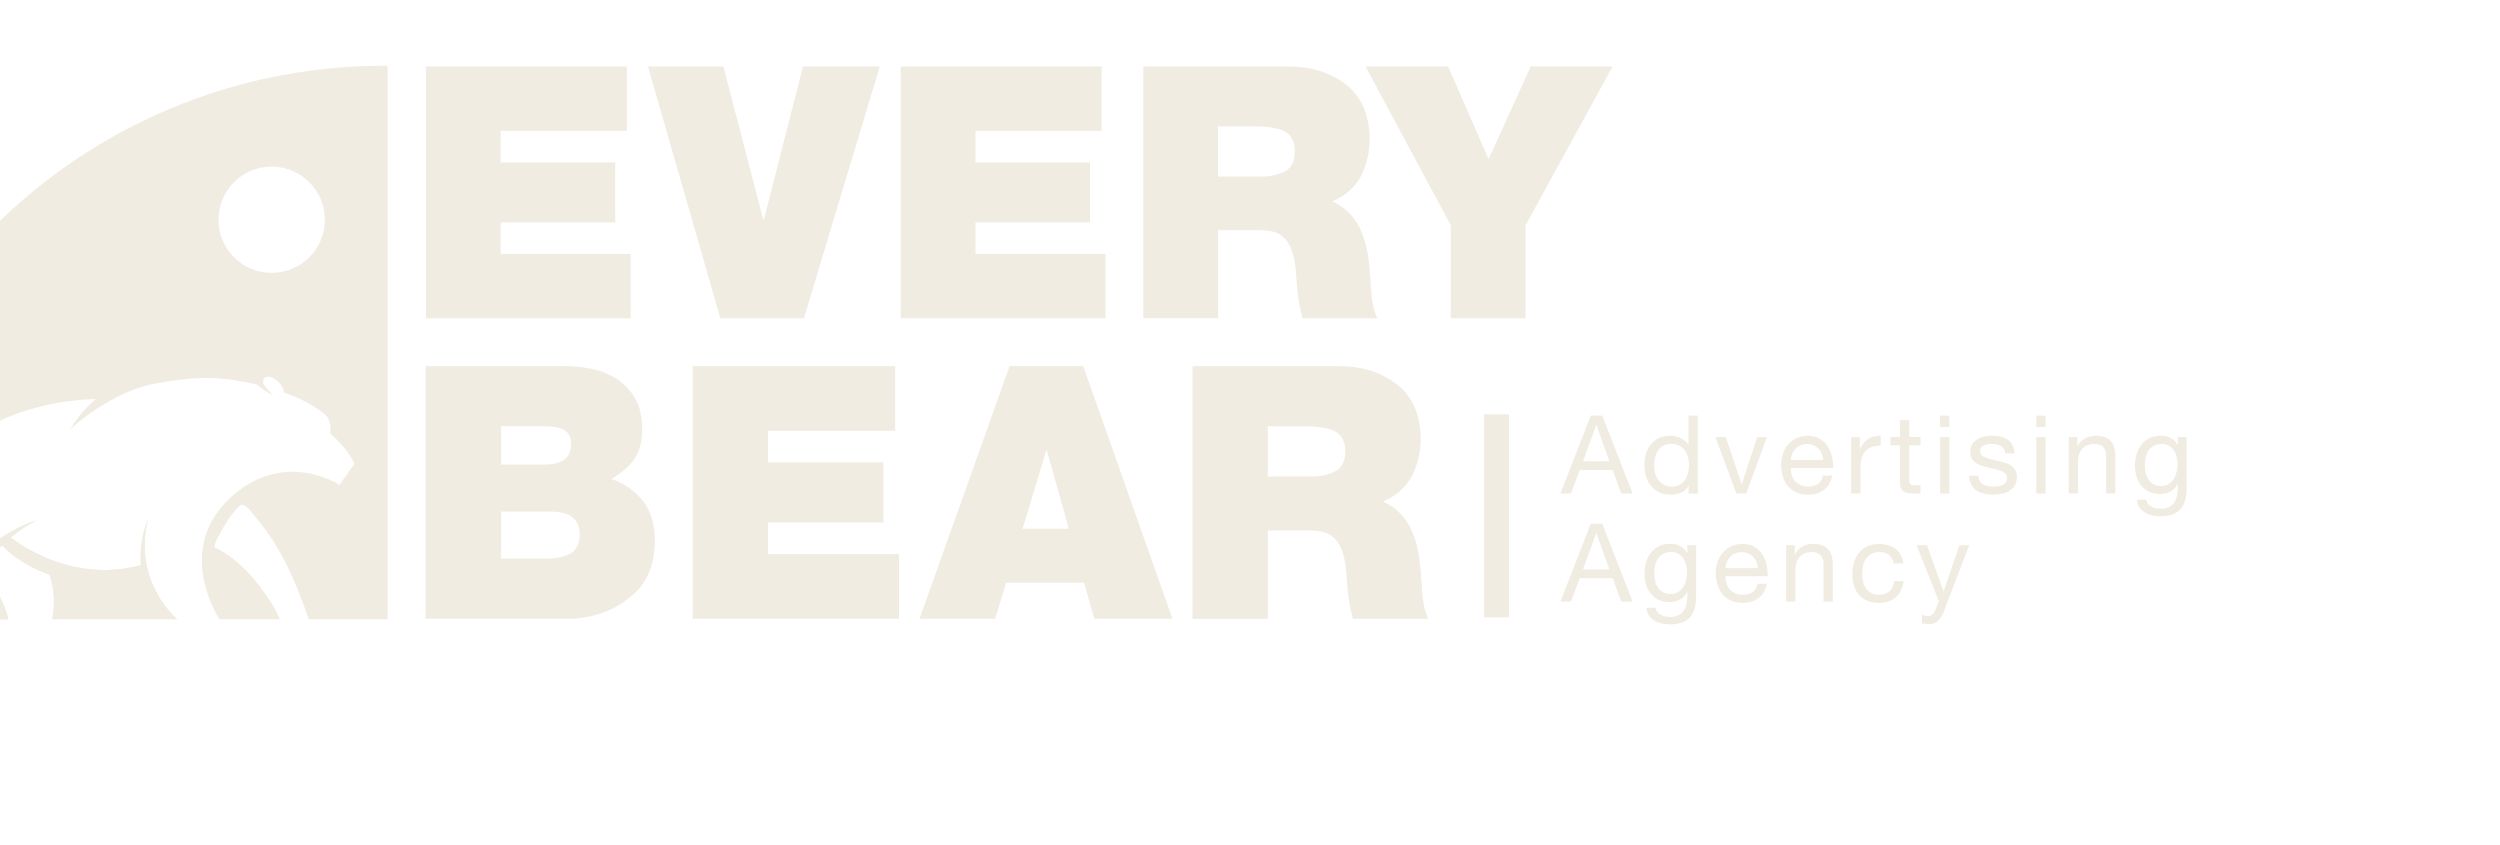
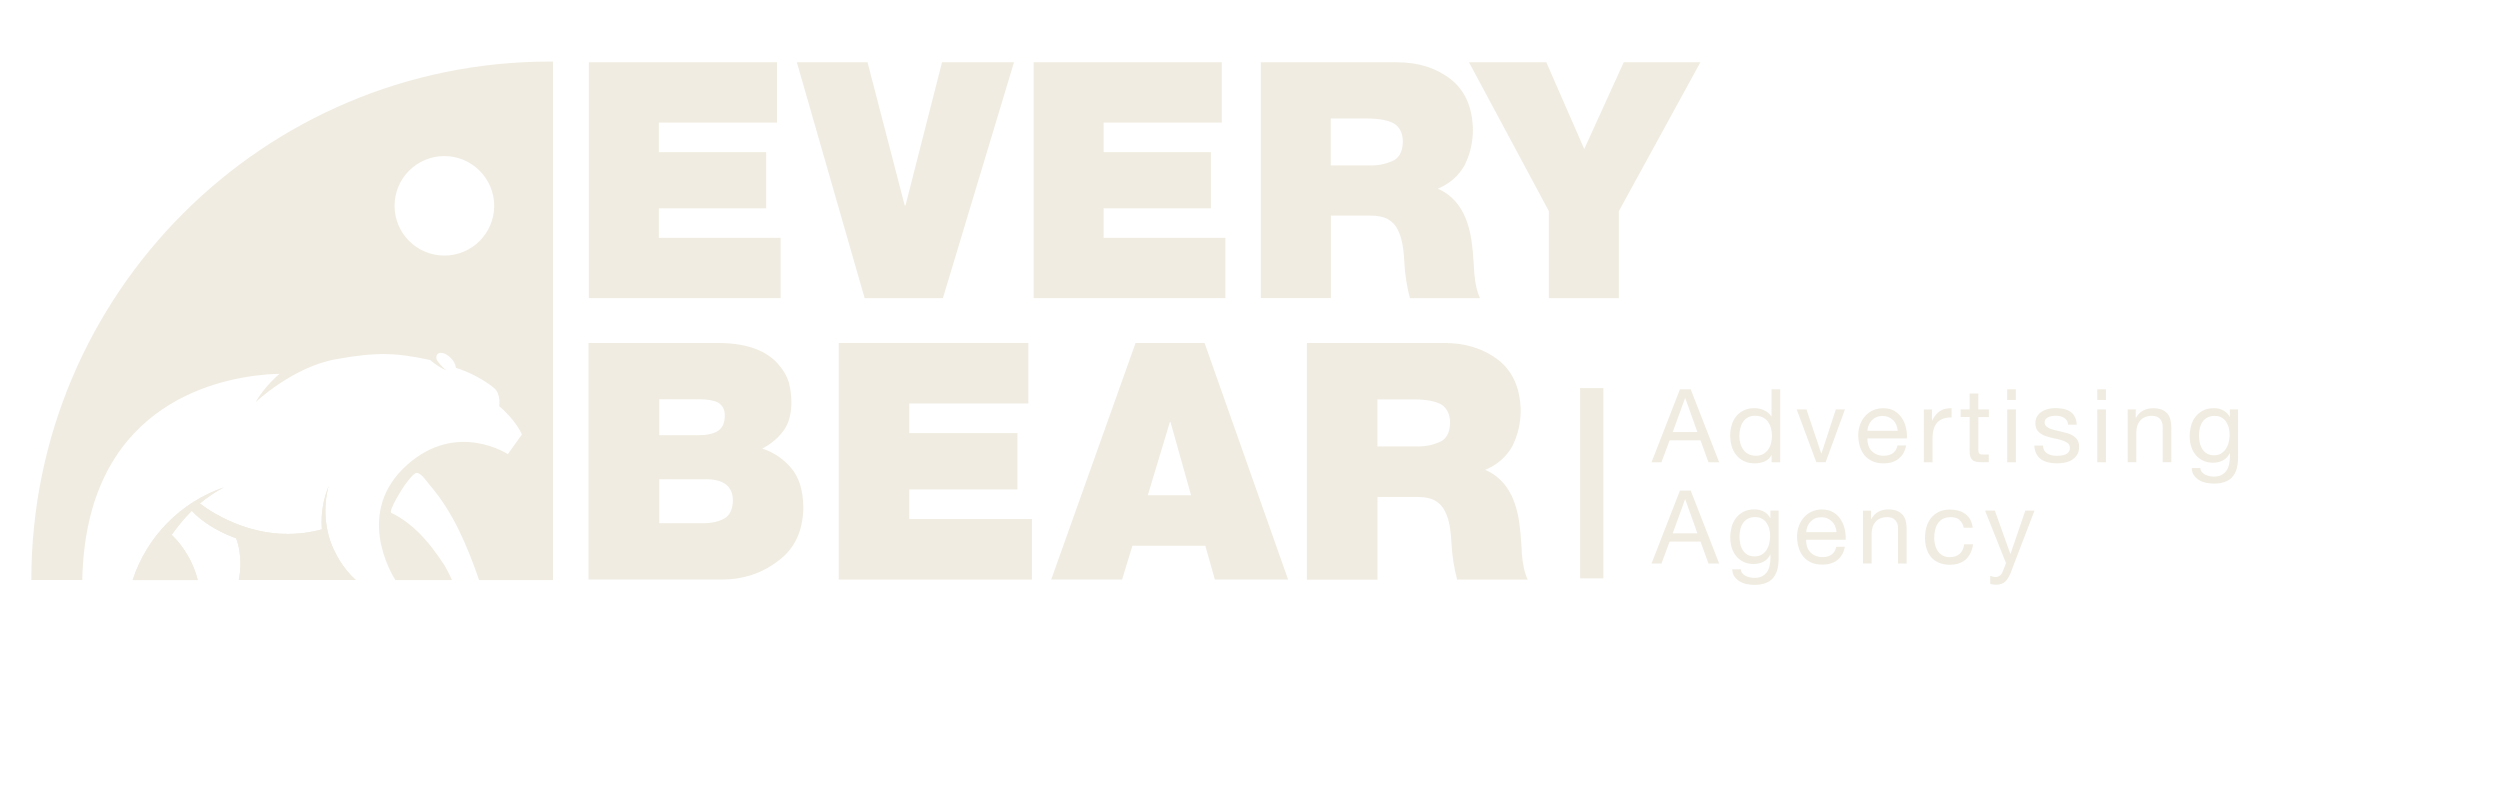
- <svg xmlns="http://www.w3.org/2000/svg" id="Layer_1" data-name="Layer 1" viewBox="70 45 370 125">
+ <svg xmlns="http://www.w3.org/2000/svg" id="Layer_1" data-name="Layer 1" viewBox="40 45 395 125">
  <defs>
    <style>
      .cls-1 {
        fill: #f0ece1;
      }

      .cls-2 {
        fill: #f0ece1;
      }
    </style>
  </defs>
  <path class="cls-2" d="M77.73,136.65c.23-1.13.59-3.86-.42-6.61,0,0-4.29-1.38-7.01-4.34-1.42,1.43-2.3,2.6-3.18,3.8.88.83,3.19,3.34,4.12,7.15h-10.28c2.23-6.86,7.59-12.31,14.41-14.65-1.36.72-2.62,1.57-3.79,2.55,2.01,1.54,9.68,6.69,19.28,4.09-.03-.38-.05-.75-.05-1.14,0-2.01.4-3.93,1.11-5.69-.33,1.24-.51,2.54-.51,3.88,0,1.75.3,3.45.86,5.02.63,1.67,1.81,3.99,3.93,5.93h-18.49Z" />
  <path class="cls-2" d="M77.73,136.65c.23-1.13.59-3.86-.42-6.61,0,0-4.29-1.38-7.01-4.34-1.42,1.43-2.3,2.6-3.18,3.8.88.83,3.19,3.34,4.12,7.15h-10.28c2.23-6.86,7.59-12.31,14.41-14.65-1.36.72-2.62,1.57-3.79,2.55,2.01,1.54,9.68,6.69,19.28,4.09-.03-.38-.05-.75-.05-1.14,0-2.01.4-3.93,1.11-5.69-.33,1.24-.51,2.54-.51,3.88,0,1.75.3,3.45.86,5.02.63,1.67,1.81,3.99,3.93,5.93h-18.49Z" />
  <polygon class="cls-2" points="133.04 54.84 162.77 54.84 162.77 64.37 144.1 64.37 144.1 69.04 161.05 69.04 161.05 77.91 144.1 77.91 144.1 82.58 163.34 82.58 163.34 92.1 133.04 92.1 133.04 54.84" />
  <polygon class="cls-2" points="188.98 92.1 176.61 92.1 165.9 54.84 177.07 54.84 182.94 77.45 183.07 77.45 188.84 54.84 200.21 54.84 188.98 92.1" />
  <polygon class="cls-2" points="203.31 54.84 233.04 54.84 233.04 64.37 214.37 64.37 214.37 69.04 231.32 69.04 231.32 77.91 214.37 77.91 214.37 82.58 233.61 82.58 233.61 92.1 203.31 92.1 203.31 54.84" />
  <path class="cls-2" d="M239.19,54.84h21.55c3.31,0,6.13.88,8.44,2.65,2.29,1.78,3.47,4.45,3.54,8,0,1.97-.43,3.83-1.29,5.58-.95,1.7-2.37,2.95-4.26,3.75,3.18,1.36,5,4.46,5.46,9.3.07.44.11,1.01.15,1.71.07.7.11,1.44.15,2.24.13,1.68.43,3.02.91,4.03h-11.08c-.49-1.89-.79-3.81-.88-5.75-.04-.92-.13-1.83-.29-2.73-.14-.83-.39-1.6-.73-2.3-.33-.7-.84-1.25-1.52-1.66-.68-.39-1.61-.59-2.78-.59h-6.28v13.02h-11.07v-37.26ZM250.25,71.13h6.2c1.21.04,2.35-.18,3.44-.64,1.14-.44,1.72-1.47,1.76-3.08,0-1.21-.39-2.13-1.18-2.75-.89-.63-2.45-.94-4.67-.94h-5.54v7.42Z" />
  <polygon class="cls-2" points="284.72 78.36 272.1 54.84 284.32 54.84 290.31 68.55 296.55 54.84 308.66 54.84 295.78 78.36 295.78 92.1 284.72 92.1 284.72 78.36" />
  <path class="cls-2" d="M133.01,99.19h20.23c2.43,0,4.43.3,6.02.89,1.52.58,2.7,1.35,3.56,2.3.86.94,1.47,1.95,1.82,3.04.27,1.08.4,2.12.4,3.12,0,1.86-.4,3.34-1.2,4.45-.83,1.16-1.97,2.12-3.4,2.89,1.75.56,3.25,1.56,4.5,2.99,1.29,1.46,1.96,3.58,1.99,6.34-.07,3.73-1.4,6.54-4,8.42-2.55,1.96-5.53,2.94-8.96,2.94h-20.98v-37.38ZM144.16,113.76h6.3c1.25,0,2.24-.22,2.97-.67.72-.46,1.09-1.28,1.09-2.44,0-.94-.36-1.63-1.09-2.06-.72-.34-1.71-.51-2.97-.51h-6.3v5.68ZM144.16,127.67h6.97c1.3,0,2.4-.25,3.3-.74.86-.48,1.32-1.42,1.37-2.81,0-2.23-1.39-3.37-4.17-3.4h-7.47v6.96Z" />
  <polygon class="cls-2" points="172.52 99.19 202.48 99.19 202.48 108.75 183.66 108.75 183.66 113.43 200.75 113.43 200.75 122.33 183.66 122.33 183.66 127.01 203.05 127.01 203.05 136.57 172.52 136.57 172.52 99.19" />
  <path class="cls-2" d="M219.42,99.19h10.9l13.2,37.38h-11.57l-1.51-5.34h-11.52l-1.63,5.34h-11.2l13.33-37.38ZM228.19,123.25l-3.25-11.56h-.1l-3.49,11.56h6.84Z" />
  <path class="cls-2" d="M246.49,99.19h21.71c3.34,0,6.17.89,8.5,2.66,2.31,1.79,3.5,4.47,3.57,8.03,0,1.97-.44,3.84-1.31,5.6-.95,1.7-2.39,2.96-4.3,3.76,3.21,1.36,5.04,4.47,5.5,9.33.07.44.12,1.02.15,1.72.07.7.12,1.45.15,2.25.13,1.69.44,3.04.92,4.04h-11.16c-.49-1.9-.79-3.82-.89-5.76-.04-.92-.13-1.84-.29-2.74-.14-.84-.38-1.6-.74-2.31-.34-.7-.84-1.25-1.53-1.66-.69-.39-1.62-.59-2.8-.59h-6.33v13.07h-11.15v-37.38ZM257.64,115.53h6.24c1.22.04,2.37-.18,3.46-.64,1.15-.44,1.74-1.48,1.77-3.09,0-1.21-.4-2.13-1.19-2.76-.9-.63-2.47-.94-4.71-.94h-5.58v7.44Z" />
  <path class="cls-2" d="M126.86,54.73c-45.24,0-81.91,36.67-81.91,81.91h8.05c.55-27.16,20.42-31.77,29.26-32.49.4-.04,1.56-.07,1.9-.08,0,0-2.37,1.96-3.76,4.46,0,0,5.86-5.56,12.7-6.78,6.62-1.18,9.47-1.01,14.86.13,0,0,1.27,1.14,2.56,1.63-.93-.72-1.5-1.6-1.54-1.73-.08-.34-.04-.65.17-.85.4-.4,1.35-.13,2.09.65.46.47.74,1.01.78,1.46.02.04.04.08.04.08,2.24.72,4.38,1.88,5.96,3.15,1.18.95.85,2.9.85,2.9,2.77,2.37,3.59,4.48,3.59,4.48l-2.22,3.11s-8.03-5.31-15.87,1.65c-8.41,7.44-2.56,17.21-1.9,18.24h8.94c-.15-.42-1.06-2.16-1.14-2.26-.61-.93-1.25-1.86-1.95-2.77-1.69-2.2-3.85-4.33-6.49-5.58-.55-.25,1.88-4.1,2.18-4.48.29-.36,1.29-1.8,1.82-1.84.65-.07,1.61,1.37,2.01,1.84,3.82,4.42,6.02,9.81,7.86,15.09h11.67V54.73h-.51ZM110.2,85.38c-4.33,0-7.86-3.51-7.86-7.86s3.53-7.86,7.86-7.86,7.88,3.51,7.88,7.86-3.53,7.86-7.88,7.86" />
  <path class="cls-1" d="M307.13,106.51l4.5,11.53h-1.69l-1.26-3.47h-4.88l-1.29,3.47h-1.57l4.49-11.53h1.69ZM308.19,113.27l-1.92-5.37h-.03l-1.95,5.37h3.91Z" />
  <path class="cls-1" d="M319.91,118.03v-1.13h-.03c-.22.46-.58.8-1.06,1-.49.21-1.02.31-1.6.31-.65,0-1.21-.12-1.69-.36-.48-.24-.88-.55-1.2-.95-.32-.4-.56-.86-.72-1.39-.16-.53-.24-1.08-.24-1.68s.08-1.15.24-1.68c.15-.53.39-.99.71-1.38.32-.39.72-.7,1.19-.93.48-.23,1.04-.35,1.67-.35.22,0,.45.02.69.06.25.04.49.12.74.22.25.1.48.24.7.41.22.16.41.37.56.62h.03v-4.29h1.37v11.53h-1.37ZM314.98,115.07c.1.37.26.7.47.99.21.29.48.52.81.69.33.17.71.26,1.16.26s.85-.09,1.18-.28c.32-.19.59-.42.79-.72.2-.3.35-.63.44-1.01.09-.37.14-.76.14-1.14,0-.41-.05-.8-.15-1.19-.1-.38-.25-.72-.46-1.01-.21-.29-.48-.53-.82-.7-.34-.18-.74-.27-1.21-.27s-.86.09-1.18.27c-.32.19-.58.43-.78.73-.19.3-.33.65-.42,1.04-.09.39-.13.78-.13,1.19,0,.39.05.77.15,1.14Z" />
  <polygon class="cls-1" points="326.98 118.03 323.88 109.69 325.42 109.69 327.76 116.65 327.79 116.65 330.06 109.69 331.5 109.69 328.45 118.03 326.98 118.03" />
  <path class="cls-1" d="M339.96,117.5c-.62.47-1.41.71-2.36.71-.67,0-1.24-.11-1.73-.33-.49-.21-.9-.52-1.24-.9-.33-.39-.58-.85-.75-1.39-.17-.54-.26-1.12-.28-1.76,0-.63.1-1.22.29-1.74.19-.53.47-.98.82-1.37.35-.39.76-.69,1.24-.9.48-.21,1-.32,1.57-.32.74,0,1.36.15,1.85.46.49.31.88.69,1.18,1.17.3.47.5.99.61,1.55.12.56.16,1.09.14,1.59h-6.25c-.01.37.03.71.13,1.04.1.33.25.62.47.87.22.25.49.45.82.6s.73.23,1.18.23c.58,0,1.06-.14,1.43-.41.37-.27.61-.68.73-1.22h1.36c-.18.94-.59,1.64-1.21,2.11M339.63,112.15c-.12-.29-.29-.54-.5-.75-.21-.21-.46-.38-.74-.5-.29-.12-.6-.18-.95-.18s-.67.06-.96.18c-.29.13-.53.29-.74.51-.2.22-.37.47-.48.75-.12.29-.19.59-.21.91h4.79c-.02-.32-.09-.63-.22-.92Z" />
  <path class="cls-1" d="M345.25,109.69v1.76h.03c.33-.68.74-1.18,1.23-1.5.48-.32,1.1-.47,1.84-.45v1.45c-.55,0-1.02.08-1.4.23-.39.15-.7.37-.93.66-.24.29-.41.64-.52,1.06-.11.41-.16.89-.16,1.43v3.71h-1.37v-8.34h1.29Z" />
  <path class="cls-1" d="M354.24,109.69v1.21h-1.66v5.18c0,.16.01.29.04.39.03.1.08.17.15.23.07.05.18.09.31.1.14.02.31.02.52.02h.63v1.21h-1.05c-.35,0-.66-.02-.91-.07-.25-.05-.46-.14-.61-.27-.15-.13-.27-.31-.35-.55-.08-.24-.11-.55-.11-.94v-5.31h-1.42v-1.21h1.42v-2.5h1.37v2.5h1.66Z" />
  <path class="cls-1" d="M357.13,106.51h1.37v1.68h-1.37v-1.68ZM358.51,118.04h-1.37v-8.35h1.37v8.35Z" />
  <path class="cls-1" d="M362.98,116.17c.13.21.3.38.51.5.21.12.45.21.71.27.27.06.54.08.82.08.22,0,.44-.02.68-.05.24-.03.46-.09.66-.18.2-.08.36-.21.49-.38.13-.17.19-.38.19-.64,0-.35-.13-.62-.4-.81-.27-.18-.6-.33-1.01-.45-.4-.11-.84-.21-1.31-.3-.47-.1-.91-.23-1.32-.39-.4-.17-.74-.4-1.01-.7-.27-.3-.4-.72-.4-1.26,0-.42.09-.78.28-1.08.19-.31.43-.55.73-.74.3-.18.63-.33,1-.42.37-.09.74-.14,1.1-.14.48,0,.91.04,1.31.12.4.08.75.22,1.06.42.31.2.55.47.74.81.18.34.29.76.32,1.27h-1.37c-.02-.27-.09-.49-.21-.67-.12-.18-.27-.32-.45-.43-.18-.11-.39-.19-.61-.24-.22-.05-.44-.07-.67-.07-.2,0-.41.02-.62.05-.21.04-.4.09-.57.17-.17.08-.31.19-.42.32-.11.14-.16.31-.16.53,0,.23.08.43.25.59.17.15.38.28.64.39.26.1.55.18.87.26.32.07.65.14.97.22.34.08.68.17,1.01.27.33.11.62.25.87.43.25.18.46.4.61.67.16.27.23.6.23,1,0,.51-.1.92-.31,1.26-.21.33-.49.6-.82.81-.34.21-.72.35-1.14.43-.43.08-.85.12-1.27.12-.46,0-.9-.05-1.32-.15-.42-.1-.79-.25-1.12-.47-.32-.22-.58-.51-.77-.87-.19-.36-.3-.8-.32-1.31h1.37c0,.3.08.55.21.76" />
  <path class="cls-1" d="M371.37,106.51h1.37v1.68h-1.37v-1.68ZM372.74,118.04h-1.37v-8.35h1.37v8.35Z" />
  <path class="cls-1" d="M377.45,109.69v1.33h.03c.57-1.01,1.47-1.52,2.71-1.52.55,0,1.01.08,1.37.22.37.15.66.36.89.63.23.27.38.59.48.96.09.37.14.78.14,1.23v5.49h-1.37v-5.65c0-.51-.15-.92-.45-1.23-.3-.3-.72-.45-1.24-.45-.42,0-.78.06-1.09.2-.31.12-.56.31-.77.55-.2.24-.36.51-.46.83-.1.32-.15.66-.15,1.04v4.71h-1.37v-8.34h1.29Z" />
  <path class="cls-1" d="M392.69,120.39c-.63.68-1.6,1.02-2.94,1.02-.39,0-.78-.05-1.19-.13-.4-.09-.77-.22-1.1-.42-.33-.19-.6-.45-.82-.76-.22-.31-.33-.69-.35-1.15h1.37c0,.25.09.46.23.63.15.17.32.31.53.42.21.1.44.18.68.23.25.05.48.07.71.07.45,0,.83-.08,1.15-.23.31-.16.57-.37.78-.65.2-.27.35-.61.44-.99.09-.39.14-.82.14-1.27v-.55h-.03c-.24.51-.6.9-1.07,1.14-.48.24-.99.36-1.53.36-.62,0-1.17-.11-1.63-.34-.46-.23-.85-.53-1.16-.91-.31-.38-.55-.83-.7-1.34-.16-.51-.23-1.05-.23-1.62,0-.5.07-1,.19-1.53.13-.52.34-1,.65-1.42.3-.42.7-.77,1.19-1.05.49-.27,1.1-.41,1.82-.41.53,0,1.01.11,1.45.35.44.23.79.58,1.03,1.04h.02v-1.19h1.29v7.64c0,1.37-.31,2.39-.94,3.07M390.94,116.64c.32-.19.57-.44.77-.74.19-.31.34-.66.43-1.04.09-.39.14-.78.14-1.16,0-.37-.04-.73-.13-1.08-.08-.35-.22-.67-.41-.96-.19-.29-.43-.52-.73-.69-.3-.18-.67-.26-1.1-.26s-.82.08-1.13.25c-.31.17-.57.39-.77.67-.2.28-.34.61-.43.97-.09.37-.14.75-.14,1.15s.04.76.11,1.13c.07.38.2.72.39,1.03.18.3.43.55.73.74.3.19.68.29,1.13.29s.83-.1,1.15-.29Z" />
  <path class="cls-1" d="M307.13,122.51l4.5,11.53h-1.69l-1.26-3.47h-4.88l-1.29,3.47h-1.57l4.49-11.53h1.69ZM308.19,129.27l-1.92-5.38h-.03l-1.95,5.38h3.91Z" />
  <path class="cls-1" d="M320.09,136.39c-.63.68-1.61,1.02-2.94,1.02-.39,0-.78-.04-1.19-.13-.4-.08-.77-.23-1.1-.42-.33-.2-.6-.45-.82-.76-.22-.32-.33-.69-.35-1.15h1.37c0,.25.09.46.23.63.14.17.32.31.53.42.21.11.44.18.69.23.25.05.48.08.71.08.45,0,.83-.08,1.15-.24.31-.16.57-.37.78-.64.2-.27.35-.61.44-1,.09-.39.14-.81.14-1.27v-.55h-.03c-.24.51-.59.89-1.07,1.14-.48.24-.99.36-1.53.36-.62,0-1.17-.11-1.63-.34-.46-.22-.85-.53-1.16-.92-.31-.38-.55-.82-.7-1.34-.16-.51-.23-1.05-.23-1.62,0-.49.07-1.01.19-1.53.13-.52.34-1,.65-1.42.3-.43.7-.78,1.19-1.05.49-.27,1.1-.41,1.82-.41.53,0,1.01.12,1.45.35.44.23.79.58,1.03,1.04h.02v-1.19h1.29v7.63c0,1.37-.31,2.39-.93,3.07M318.34,132.64c.32-.19.57-.44.77-.74.19-.31.34-.65.43-1.04.09-.39.14-.78.14-1.17,0-.37-.04-.73-.13-1.08-.08-.35-.22-.67-.41-.96-.19-.29-.43-.51-.73-.69-.3-.17-.67-.26-1.1-.26s-.82.08-1.13.25c-.31.17-.56.39-.77.67-.2.28-.34.6-.43.97-.09.37-.14.75-.14,1.15,0,.38.04.76.11,1.13.07.38.2.72.39,1.02.18.31.43.55.73.74.3.19.68.28,1.13.28s.84-.09,1.16-.28Z" />
  <path class="cls-1" d="M330.29,133.5c-.62.47-1.41.71-2.36.71-.67,0-1.25-.11-1.74-.32-.49-.22-.9-.52-1.23-.9-.33-.39-.58-.85-.75-1.39-.17-.54-.26-1.13-.28-1.76,0-.64.1-1.21.29-1.74.19-.53.47-.98.81-1.37.35-.39.76-.69,1.24-.9.48-.22,1-.33,1.57-.33.74,0,1.36.16,1.85.46.49.3.88.7,1.18,1.17.29.47.5.99.61,1.55.12.56.16,1.09.14,1.6h-6.25c-.01.37.03.71.13,1.04.1.33.25.62.47.87.22.25.49.45.82.6.33.15.73.23,1.18.23.58,0,1.06-.13,1.43-.4.37-.27.61-.68.73-1.23h1.36c-.18.94-.59,1.64-1.21,2.12M329.96,128.15c-.12-.29-.29-.54-.5-.75-.21-.21-.46-.38-.74-.5-.29-.12-.6-.18-.95-.18s-.67.06-.96.18c-.29.12-.53.29-.74.51-.2.21-.37.47-.48.75-.12.28-.19.59-.21.92h4.79c-.02-.33-.09-.63-.22-.92Z" />
  <path class="cls-1" d="M335.63,125.69v1.32h.03c.57-1.01,1.47-1.52,2.71-1.52.55,0,1.01.08,1.37.23.37.15.66.36.89.63.23.27.38.59.48.96.09.37.14.78.14,1.24v5.49h-1.37v-5.65c0-.51-.15-.92-.45-1.23-.3-.3-.72-.45-1.24-.45-.42,0-.78.06-1.09.19-.31.13-.56.31-.77.55-.2.24-.36.51-.46.83-.1.32-.15.67-.15,1.04v4.71h-1.37v-8.34h1.29Z" />
  <path class="cls-1" d="M349.6,127.14c-.34-.29-.81-.43-1.39-.43-.5,0-.91.09-1.24.27-.33.18-.6.43-.8.73-.2.3-.34.65-.43,1.04-.09.39-.13.8-.13,1.22,0,.39.04.76.14,1.13.09.37.23.69.43.98.19.29.45.51.76.69.31.17.68.26,1.11.26.68,0,1.21-.18,1.59-.53.38-.35.61-.86.7-1.5h1.4c-.15,1.03-.53,1.83-1.15,2.39-.62.55-1.46.84-2.53.84-.64,0-1.2-.1-1.69-.31-.49-.2-.9-.49-1.23-.87-.33-.37-.58-.82-.74-1.35-.17-.53-.25-1.1-.25-1.72s.08-1.2.24-1.75c.16-.55.41-1.02.74-1.42.33-.4.74-.72,1.23-.95.49-.23,1.07-.35,1.73-.35.48,0,.92.06,1.33.17.41.11.78.29,1.1.53.32.23.58.53.78.89.2.36.34.79.39,1.28h-1.42c-.11-.52-.33-.93-.68-1.22" />
  <path class="cls-1" d="M357.84,135.15c-.16.41-.32.76-.48,1.04-.16.28-.33.51-.52.68-.19.18-.4.31-.63.39-.23.08-.5.12-.8.12-.16,0-.32,0-.49-.03-.16-.02-.32-.06-.47-.12v-1.26c.12.05.25.1.41.14.15.04.29.06.4.06.28,0,.51-.07.7-.21.19-.13.33-.32.43-.57l.56-1.41-3.31-8.3h1.55l2.44,6.83h.03l2.34-6.83h1.45l-3.63,9.46Z" />
  <rect class="cls-1" x="289.66" y="106.32" width="3.67" height="30.06" />
</svg>
